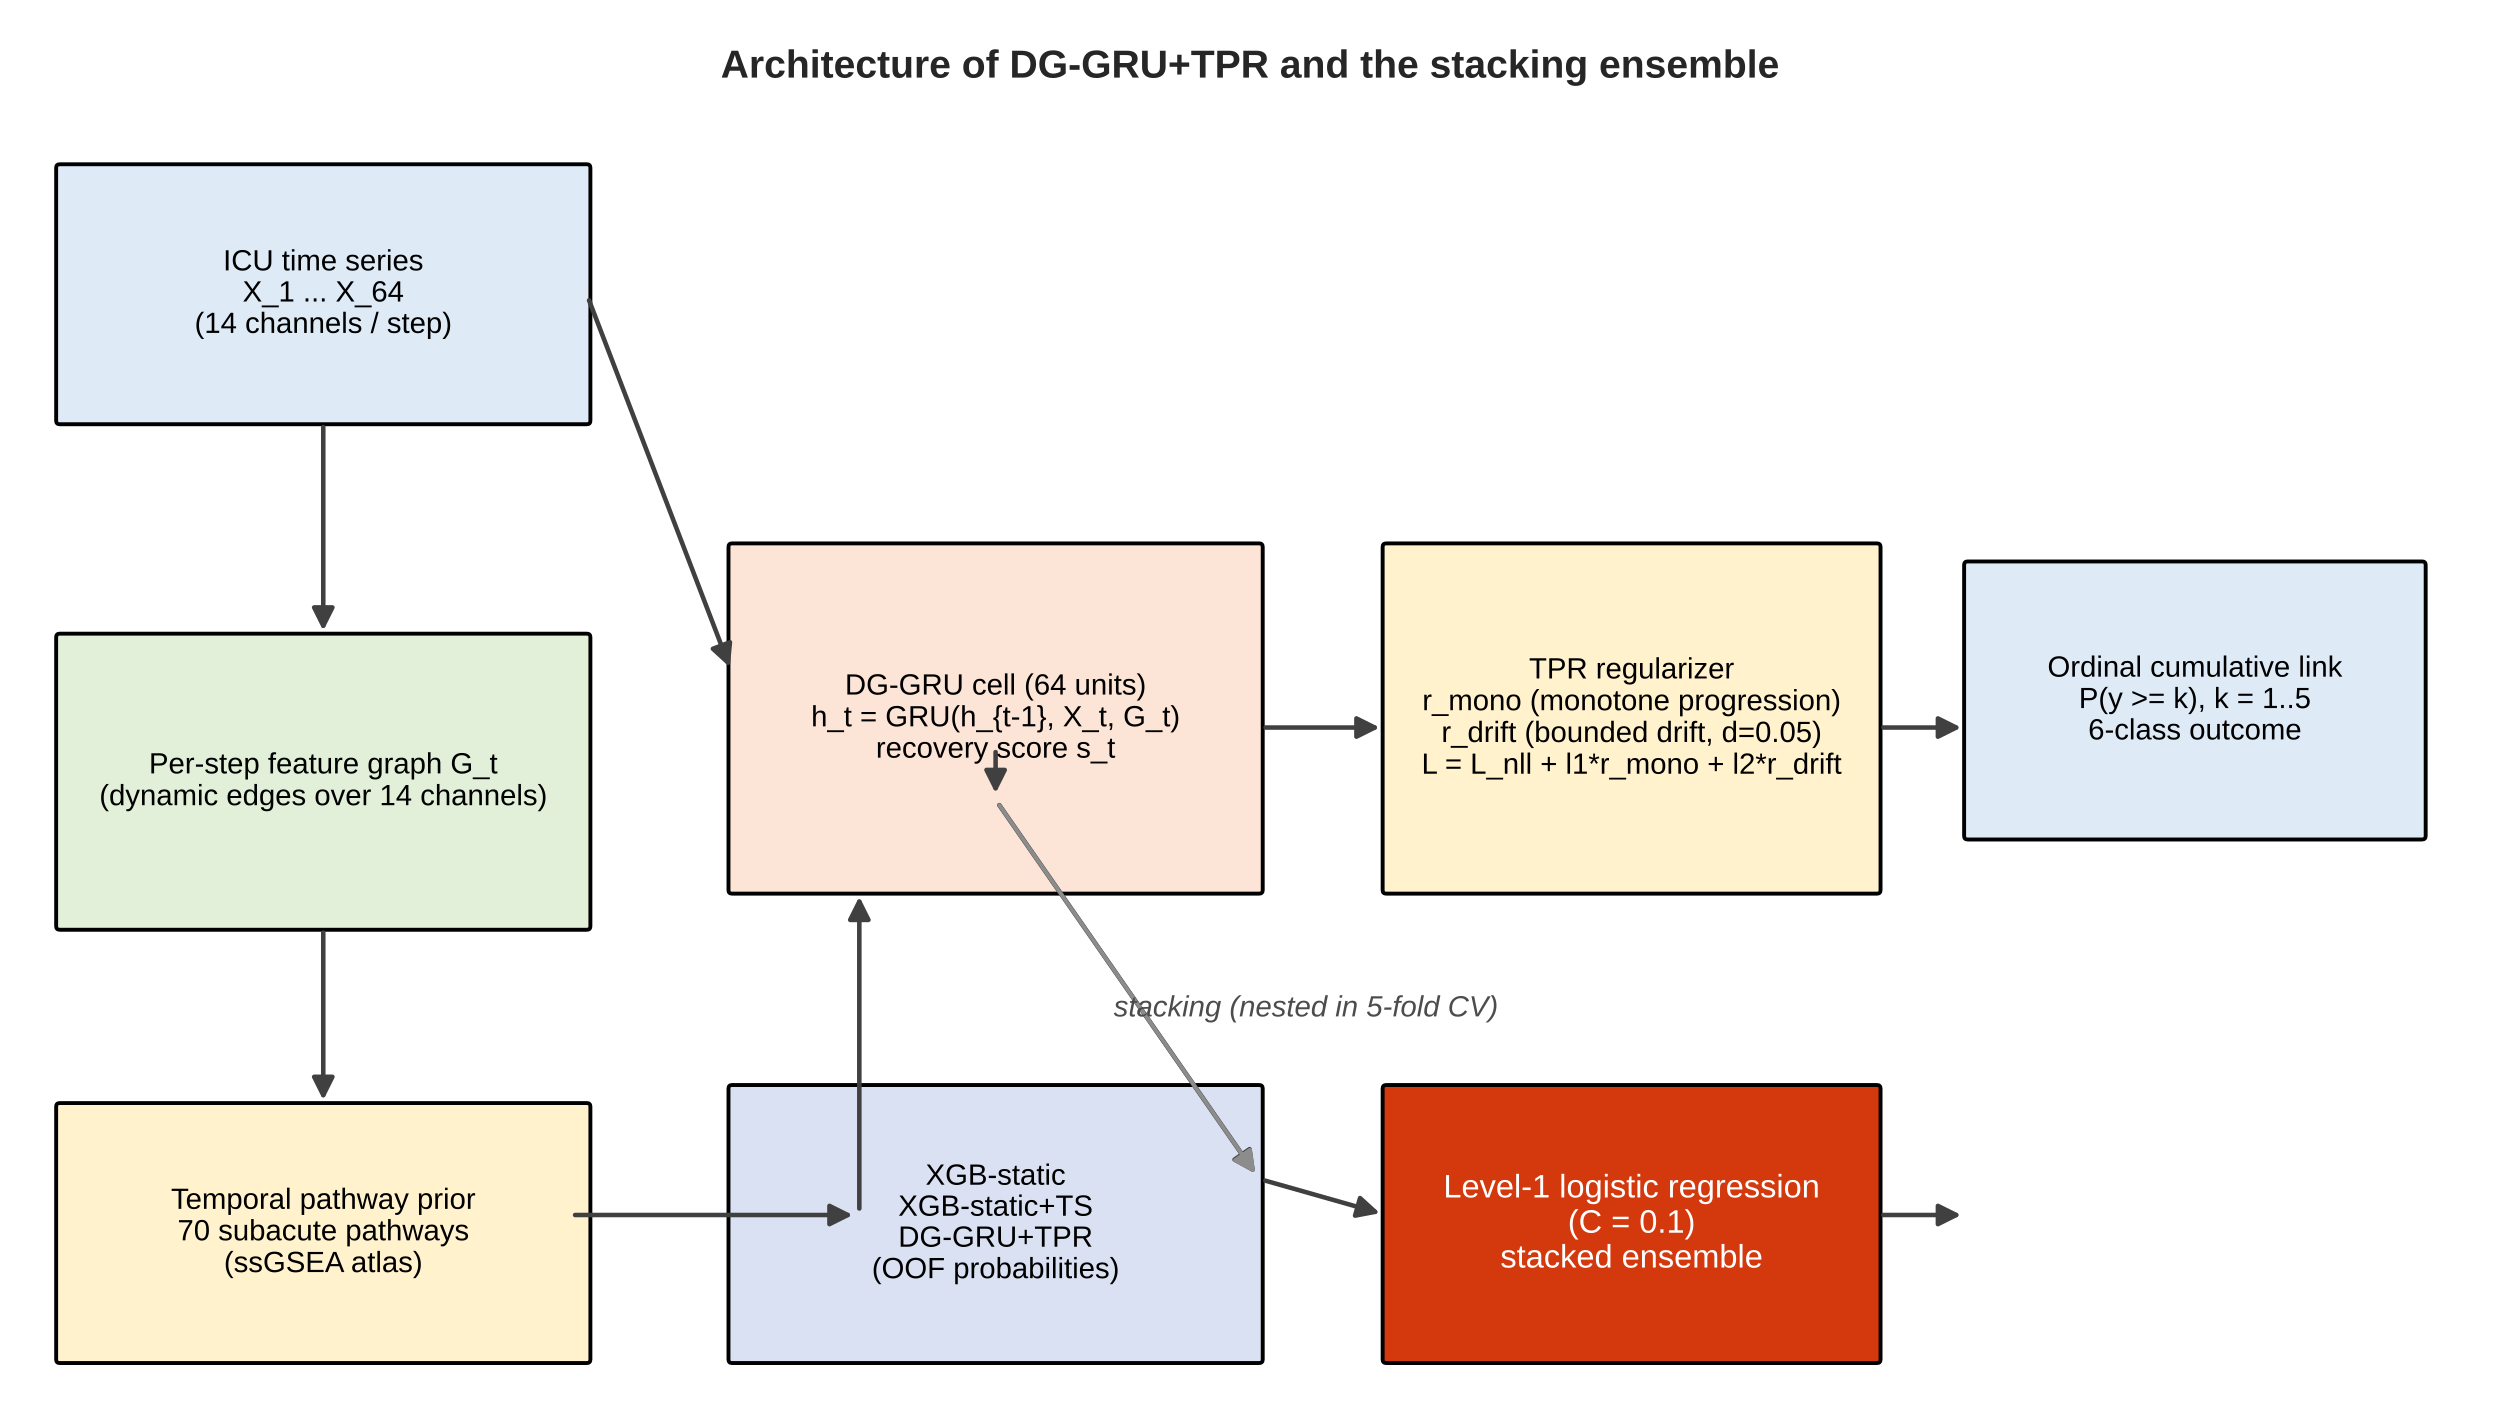
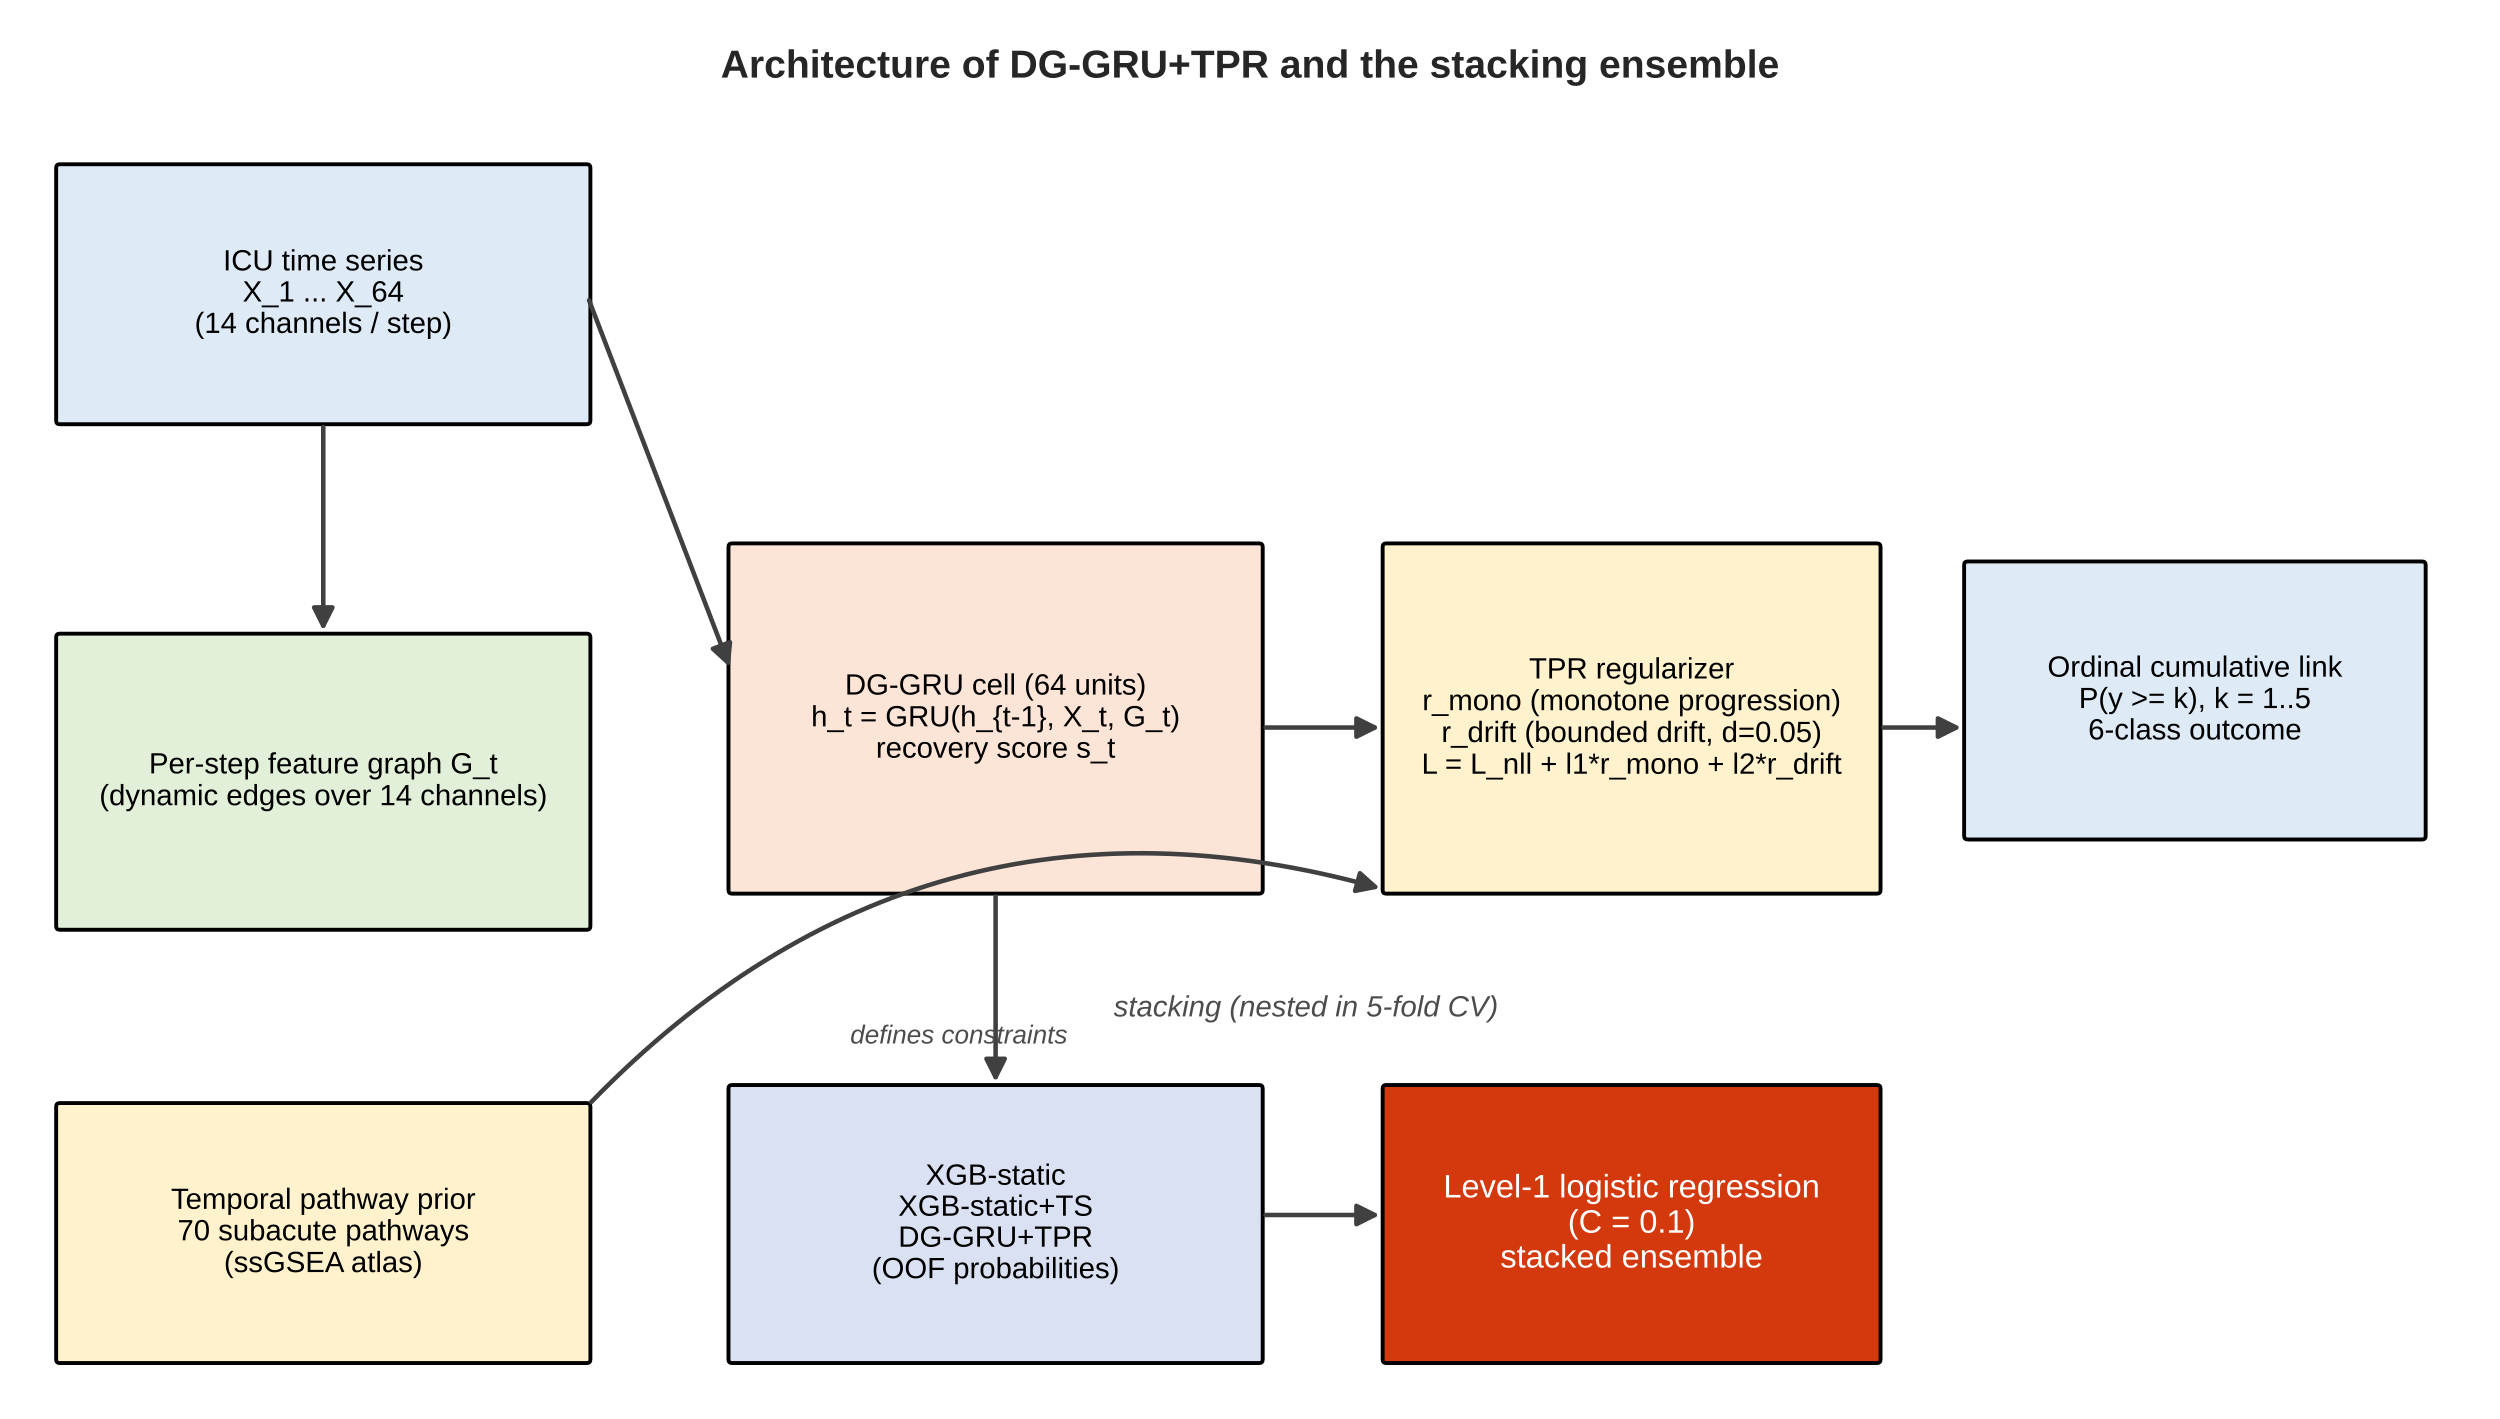
<svg xmlns="http://www.w3.org/2000/svg" width="767.7pt" height="435.744pt" viewBox="0 0 767.7 435.744" version="1.1">
  <defs>
    <style type="text/css">*{stroke-linejoin: round; stroke-linecap: butt}</style>
  </defs>
  <g id="figure_1">
    <g id="patch_1">
      <path d="M 0 435.744  L 767.7 435.744  L 767.7 0  L 0 0  z " style="fill: #ffffff" />
    </g>
    <g id="axes_1">
      <g id="patch_2">
-         <path d="M 18.36 130.277  L 180.18 130.277  Q 181.296 130.277 181.296 129.168  L 181.296 51.552  Q 181.296 50.443 180.18 50.443  L 18.36 50.443  Q 17.244 50.443 17.244 51.552  L 17.244 129.168  Q 17.244 130.277 18.36 130.277  z " clip-path="url(#p9166360283)" style="fill: #deebf7; stroke: #000000; stroke-width: 1.2; stroke-linejoin: miter" />
+         <path d="M 18.36 130.277  L 180.18 130.277  Q 181.296 130.277 181.296 129.168  L 181.296 51.552  Q 181.296 50.443 180.18 50.443  L 18.36 50.443  Q 17.244 50.443 17.244 51.552  L 17.244 129.168  Q 17.244 130.277 18.36 130.277  z " clip-path="url(#p83defb0800)" style="fill: #deebf7; stroke: #000000; stroke-width: 1.2; stroke-linejoin: miter" />
      </g>
      <g id="patch_3">
-         <path d="M 18.36 285.509  L 180.18 285.509  Q 181.296 285.509 181.296 284.4  L 181.296 195.696  Q 181.296 194.587 180.18 194.587  L 18.36 194.587  Q 17.244 194.587 17.244 195.696  L 17.244 284.4  Q 17.244 285.509 18.36 285.509  z " clip-path="url(#p9166360283)" style="fill: #e2f0d9; stroke: #000000; stroke-width: 1.2; stroke-linejoin: miter" />
+         <path d="M 18.36 285.509  L 180.18 285.509  Q 181.296 285.509 181.296 284.4  L 181.296 195.696  Q 181.296 194.587 180.18 194.587  L 18.36 194.587  Q 17.244 194.587 17.244 195.696  L 17.244 284.4  Q 17.244 285.509 18.36 285.509  z " clip-path="url(#p83defb0800)" style="fill: #e2f0d9; stroke: #000000; stroke-width: 1.2; stroke-linejoin: miter" />
      </g>
      <g id="patch_4">
-         <path d="M 18.36 418.565  L 180.18 418.565  Q 181.296 418.565 181.296 417.456  L 181.296 339.84  Q 181.296 338.731 180.18 338.731  L 18.36 338.731  Q 17.244 338.731 17.244 339.84  L 17.244 417.456  Q 17.244 418.565 18.36 418.565  z " clip-path="url(#p9166360283)" style="fill: #fff2cc; stroke: #000000; stroke-width: 1.2; stroke-linejoin: miter" />
+         <path d="M 18.36 418.565  L 180.18 418.565  Q 181.296 418.565 181.296 417.456  L 181.296 339.84  Q 181.296 338.731 180.18 338.731  L 18.36 338.731  Q 17.244 338.731 17.244 339.84  L 17.244 417.456  Q 17.244 418.565 18.36 418.565  z " clip-path="url(#p83defb0800)" style="fill: #fff2cc; stroke: #000000; stroke-width: 1.2; stroke-linejoin: miter" />
      </g>
      <g id="patch_5">
-         <path d="M 224.82 274.421  L 386.64 274.421  Q 387.756 274.421 387.756 273.312  L 387.756 167.976  Q 387.756 166.867 386.64 166.867  L 224.82 166.867  Q 223.704 166.867 223.704 167.976  L 223.704 273.312  Q 223.704 274.421 224.82 274.421  z " clip-path="url(#p9166360283)" style="fill: #fce4d6; stroke: #000000; stroke-width: 1.2; stroke-linejoin: miter" />
+         <path d="M 224.82 274.421  L 386.64 274.421  Q 387.756 274.421 387.756 273.312  L 387.756 167.976  Q 387.756 166.867 386.64 166.867  L 224.82 166.867  Q 223.704 166.867 223.704 167.976  L 223.704 273.312  Q 223.704 274.421 224.82 274.421  z " clip-path="url(#p83defb0800)" style="fill: #fce4d6; stroke: #000000; stroke-width: 1.2; stroke-linejoin: miter" />
      </g>
      <g id="patch_6">
-         <path d="M 425.7 274.421  L 576.36 274.421  Q 577.476 274.421 577.476 273.312  L 577.476 167.976  Q 577.476 166.867 576.36 166.867  L 425.7 166.867  Q 424.584 166.867 424.584 167.976  L 424.584 273.312  Q 424.584 274.421 425.7 274.421  z " clip-path="url(#p9166360283)" style="fill: #fff2cc; stroke: #000000; stroke-width: 1.2; stroke-linejoin: miter" />
+         <path d="M 425.7 274.421  L 576.36 274.421  Q 577.476 274.421 577.476 273.312  L 577.476 167.976  Q 577.476 166.867 576.36 166.867  L 425.7 166.867  Q 424.584 166.867 424.584 167.976  L 424.584 273.312  Q 424.584 274.421 425.7 274.421  z " clip-path="url(#p83defb0800)" style="fill: #fff2cc; stroke: #000000; stroke-width: 1.2; stroke-linejoin: miter" />
      </g>
      <g id="patch_7">
-         <path d="M 604.26 257.789  L 743.76 257.789  Q 744.876 257.789 744.876 256.68  L 744.876 173.52  Q 744.876 172.411 743.76 172.411  L 604.26 172.411  Q 603.144 172.411 603.144 173.52  L 603.144 256.68  Q 603.144 257.789 604.26 257.789  z " clip-path="url(#p9166360283)" style="fill: #deebf7; stroke: #000000; stroke-width: 1.2; stroke-linejoin: miter" />
+         <path d="M 604.26 257.789  L 743.76 257.789  Q 744.876 257.789 744.876 256.68  L 744.876 173.52  Q 744.876 172.411 743.76 172.411  L 604.26 172.411  Q 603.144 172.411 603.144 173.52  L 603.144 256.68  Q 603.144 257.789 604.26 257.789  z " clip-path="url(#p83defb0800)" style="fill: #deebf7; stroke: #000000; stroke-width: 1.2; stroke-linejoin: miter" />
      </g>
      <g id="patch_8">
-         <path d="M 224.82 418.565  L 386.64 418.565  Q 387.756 418.565 387.756 417.456  L 387.756 334.296  Q 387.756 333.187 386.64 333.187  L 224.82 333.187  Q 223.704 333.187 223.704 334.296  L 223.704 417.456  Q 223.704 418.565 224.82 418.565  z " clip-path="url(#p9166360283)" style="fill: #d9e1f2; stroke: #000000; stroke-width: 1.2; stroke-linejoin: miter" />
+         <path d="M 224.82 418.565  L 386.64 418.565  Q 387.756 418.565 387.756 417.456  L 387.756 334.296  Q 387.756 333.187 386.64 333.187  L 224.82 333.187  Q 223.704 333.187 223.704 334.296  L 223.704 417.456  Q 223.704 418.565 224.82 418.565  z " clip-path="url(#p83defb0800)" style="fill: #d9e1f2; stroke: #000000; stroke-width: 1.2; stroke-linejoin: miter" />
      </g>
      <g id="patch_9">
-         <path d="M 425.7 418.565  L 576.36 418.565  Q 577.476 418.565 577.476 417.456  L 577.476 334.296  Q 577.476 333.187 576.36 333.187  L 425.7 333.187  Q 424.584 333.187 424.584 334.296  L 424.584 417.456  Q 424.584 418.565 425.7 418.565  z " clip-path="url(#p9166360283)" style="fill: #d4380d; stroke: #000000; stroke-width: 1.2; stroke-linejoin: miter" />
+         <path d="M 425.7 418.565  L 576.36 418.565  Q 577.476 418.565 577.476 417.456  L 577.476 334.296  Q 577.476 333.187 576.36 333.187  L 425.7 333.187  Q 424.584 333.187 424.584 334.296  L 424.584 417.456  Q 424.584 418.565 425.7 418.565  z " clip-path="url(#p83defb0800)" style="fill: #d4380d; stroke: #000000; stroke-width: 1.2; stroke-linejoin: miter" />
      </g>
      <g id="patch_10">
-         <path d="M 180.895 92.225  Q 202.499 148.569 223.542 203.452  " clip-path="url(#p9166360283)" style="fill: none; stroke: #404040; stroke-width: 1.4; stroke-linecap: round" />
-         <path d="M 224.152 197.221  L 223.542 203.452  L 218.923 199.226  z " clip-path="url(#p9166360283)" style="fill: #404040; stroke: #404040; stroke-width: 1.4; stroke-linecap: round" />
+         <path d="M 180.895 92.225  Q 202.499 148.569 223.542 203.452  " clip-path="url(#p83defb0800)" style="fill: none; stroke: #404040; stroke-width: 1.4; stroke-linecap: round" />
+         <path d="M 224.152 197.221  L 223.542 203.452  L 218.923 199.226  z " clip-path="url(#p83defb0800)" style="fill: #404040; stroke: #404040; stroke-width: 1.4; stroke-linecap: round" />
      </g>
      <g id="patch_11">
-         <path d="M 99.27 131.17  Q 99.27 162.435 99.27 192.134  " clip-path="url(#p9166360283)" style="fill: none; stroke: #404040; stroke-width: 1.4; stroke-linecap: round" />
-         <path d="M 102.07 186.534  L 99.27 192.134  L 96.47 186.534  z " clip-path="url(#p9166360283)" style="fill: #404040; stroke: #404040; stroke-width: 1.4; stroke-linecap: round" />
+         <path d="M 99.27 131.17  Q 99.27 162.435 99.27 192.134  " clip-path="url(#p83defb0800)" style="fill: none; stroke: #404040; stroke-width: 1.4; stroke-linecap: round" />
+         <path d="M 102.07 186.534  L 99.27 192.134  L 96.47 186.534  z " clip-path="url(#p83defb0800)" style="fill: #404040; stroke: #404040; stroke-width: 1.4; stroke-linecap: round" />
      </g>
      <g id="patch_12">
-         <path d="M 99.27 286.4  Q 99.27 312.12 99.27 336.275  " clip-path="url(#p9166360283)" style="fill: none; stroke: #404040; stroke-width: 1.4; stroke-linecap: round" />
-         <path d="M 102.07 330.675  L 99.27 336.275  L 96.47 330.675  z " clip-path="url(#p9166360283)" style="fill: #404040; stroke: #404040; stroke-width: 1.4; stroke-linecap: round" />
+         <path d="M 181.572 338.401  Q 283.251 233.907 422.268 272.357  " clip-path="url(#p83defb0800)" style="fill: none; stroke: #404040; stroke-width: 1.4; stroke-linecap: round" />
+         <path d="M 417.617 268.165  L 422.268 272.357  L 416.124 273.563  z " clip-path="url(#p83defb0800)" style="fill: #404040; stroke: #404040; stroke-width: 1.4; stroke-linecap: round" />
      </g>
      <g id="patch_13">
-         <path d="M 176.603 373.104  Q 219.241 373.104 260.314 373.104  " clip-path="url(#p9166360283)" style="fill: none; stroke: #404040; stroke-width: 1.4; stroke-linecap: round" />
-         <path d="M 254.714 370.304  L 260.314 373.104  L 254.714 375.904  z " clip-path="url(#p9166360283)" style="fill: #404040; stroke: #404040; stroke-width: 1.4; stroke-linecap: round" />
+         <path d="M 388.638 223.416  Q 406.167 223.416 422.131 223.416  " clip-path="url(#p83defb0800)" style="fill: none; stroke: #404040; stroke-width: 1.4; stroke-linecap: round" />
+         <path d="M 416.531 220.616  L 422.131 223.416  L 416.531 226.216  z " clip-path="url(#p83defb0800)" style="fill: #404040; stroke: #404040; stroke-width: 1.4; stroke-linecap: round" />
      </g>
      <g id="patch_14">
-         <path d="M 263.88 371.103  Q 263.88 323.209 263.88 276.88  " clip-path="url(#p9166360283)" style="fill: none; stroke: #404040; stroke-width: 1.4; stroke-linecap: round" />
-         <path d="M 261.08 282.48  L 263.88 276.88  L 266.68 282.48  z " clip-path="url(#p9166360283)" style="fill: #404040; stroke: #404040; stroke-width: 1.4; stroke-linecap: round" />
+         <path d="M 578.359 223.416  Q 590.309 223.416 600.693 223.416  " clip-path="url(#p83defb0800)" style="fill: none; stroke: #404040; stroke-width: 1.4; stroke-linecap: round" />
+         <path d="M 595.093 220.616  L 600.693 223.416  L 595.093 226.216  z " clip-path="url(#p83defb0800)" style="fill: #404040; stroke: #404040; stroke-width: 1.4; stroke-linecap: round" />
      </g>
      <g id="patch_15">
-         <path d="M 388.638 223.416  Q 406.167 223.416 422.131 223.416  " clip-path="url(#p9166360283)" style="fill: none; stroke: #404040; stroke-width: 1.4; stroke-linecap: round" />
-         <path d="M 416.531 220.616  L 422.131 223.416  L 416.531 226.216  z " clip-path="url(#p9166360283)" style="fill: #404040; stroke: #404040; stroke-width: 1.4; stroke-linecap: round" />
+         <path d="M 305.73 275.311  Q 305.73 303.804 305.73 330.733  " clip-path="url(#p83defb0800)" style="fill: none; stroke: #404040; stroke-width: 1.4; stroke-linecap: round" />
+         <path d="M 308.53 325.133  L 305.73 330.733  L 302.93 325.133  z " clip-path="url(#p83defb0800)" style="fill: #404040; stroke: #404040; stroke-width: 1.4; stroke-linecap: round" />
      </g>
      <g id="patch_16">
-         <path d="M 578.359 223.416  Q 590.309 223.416 600.693 223.416  " clip-path="url(#p9166360283)" style="fill: none; stroke: #404040; stroke-width: 1.4; stroke-linecap: round" />
-         <path d="M 595.093 220.616  L 600.693 223.416  L 595.093 226.216  z " clip-path="url(#p9166360283)" style="fill: #404040; stroke: #404040; stroke-width: 1.4; stroke-linecap: round" />
-       </g>
-       <g id="patch_17">
-         <path d="M 305.73 230.962  Q 305.73 237.279 305.73 242.03  " clip-path="url(#p9166360283)" style="fill: none; stroke: #404040; stroke-width: 1.4; stroke-linecap: round" />
-         <path d="M 308.53 236.43  L 305.73 242.03  L 302.93 236.43  z " clip-path="url(#p9166360283)" style="fill: #404040; stroke: #404040; stroke-width: 1.4; stroke-linecap: round" />
-       </g>
-       <g id="patch_18">
-         <path d="M 306.873 247.237  Q 346.186 303.805 384.605 359.088  " clip-path="url(#p9166360283)" style="fill: none; stroke: #404040; stroke-width: 1.4; stroke-linecap: round" />
-         <path d="M 383.709 352.891  L 384.605 359.088  L 379.11 356.087  z " clip-path="url(#p9166360283)" style="fill: #404040; stroke: #404040; stroke-width: 1.4; stroke-linecap: round" />
-       </g>
-       <g id="patch_19">
-         <path d="M 388.562 362.561  Q 406.167 367.559 422.268 372.13  " clip-path="url(#p9166360283)" style="fill: none; stroke: #404040; stroke-width: 1.4; stroke-linecap: round" />
-         <path d="M 417.645 367.907  L 422.268 372.13  L 416.116 373.294  z " clip-path="url(#p9166360283)" style="fill: #404040; stroke: #404040; stroke-width: 1.4; stroke-linecap: round" />
-       </g>
-       <g id="patch_20">
-         <path d="M 306.873 247.237  Q 346.186 303.805 384.733 359.271  " clip-path="url(#p9166360283)" style="fill: none; stroke: #8c8c8c; stroke-width: 1.2; stroke-linecap: round" />
-         <path d="M 383.836 353.075  L 384.733 359.271  L 379.238 356.271  z " clip-path="url(#p9166360283)" style="fill: #8c8c8c; stroke: #8c8c8c; stroke-width: 1.2; stroke-linecap: round" />
-       </g>
-       <g id="patch_21">
-         <path d="M 578.359 373.104  Q 590.309 373.104 600.693 373.104  " clip-path="url(#p9166360283)" style="fill: none; stroke: #404040; stroke-width: 1.4; stroke-linecap: round" />
-         <path d="M 595.093 370.304  L 600.693 373.104  L 595.093 375.904  z " clip-path="url(#p9166360283)" style="fill: #404040; stroke: #404040; stroke-width: 1.4; stroke-linecap: round" />
+         <path d="M 388.638 373.104  Q 406.167 373.104 422.131 373.104  " clip-path="url(#p83defb0800)" style="fill: none; stroke: #404040; stroke-width: 1.4; stroke-linecap: round" />
+         <path d="M 416.531 370.304  L 422.131 373.104  L 416.531 375.904  z " clip-path="url(#p83defb0800)" style="fill: #404040; stroke: #404040; stroke-width: 1.4; stroke-linecap: round" />
      </g>
      <g id="text_1">
        <text style="font-weight: 700; font-size: 12px; font-family: 'Arial', 'DejaVu Sans', 'Liberation Sans', 'Bitstream Vera Sans', sans-serif; text-anchor: middle; fill: #262626" x="383.85" y="23.832" transform="rotate(-0 383.85 23.832)">Architecture of DG-GRU+TPR and the stacking ensemble</text>
      </g>
      <g id="text_2">
        <text style="font-size: 9px; font-family: 'Arial', 'DejaVu Sans', 'Liberation Sans', 'Bitstream Vera Sans', sans-serif" transform="translate(68.51602 83.03288)">ICU time series</text>
        <text style="font-size: 9px; font-family: 'Arial', 'DejaVu Sans', 'Liberation Sans', 'Bitstream Vera Sans', sans-serif" transform="translate(74.50383 92.58413)">X_1 ... X_64</text>
        <text style="font-size: 9px; font-family: 'Arial', 'DejaVu Sans', 'Liberation Sans', 'Bitstream Vera Sans', sans-serif" transform="translate(59.75086 102.2349)">(14 channels / step)</text>
      </g>
      <g id="text_3">
        <text style="font-size: 9px; font-family: 'Arial', 'DejaVu Sans', 'Liberation Sans', 'Bitstream Vera Sans', sans-serif" transform="translate(45.74461 237.4986)">Per-step feature graph G_t</text>
        <text style="font-size: 9px; font-family: 'Arial', 'DejaVu Sans', 'Liberation Sans', 'Bitstream Vera Sans', sans-serif" transform="translate(30.4875 247.2549)">(dynamic edges over 14 channels)</text>
      </g>
      <g id="text_4">
        <text style="font-size: 9px; font-family: 'Arial', 'DejaVu Sans', 'Liberation Sans', 'Bitstream Vera Sans', sans-serif" transform="translate(52.50445 371.2154)">Temporal pathway prior</text>
        <text style="font-size: 9px; font-family: 'Arial', 'DejaVu Sans', 'Liberation Sans', 'Bitstream Vera Sans', sans-serif" transform="translate(54.49289 380.8721)">70 subacute pathways</text>
        <text style="font-size: 9px; font-family: 'Arial', 'DejaVu Sans', 'Liberation Sans', 'Bitstream Vera Sans', sans-serif" transform="translate(68.7607 390.6284)">(ssGSEA atlas)</text>
      </g>
      <g id="text_5">
        <text style="font-size: 9px; font-family: 'Arial', 'DejaVu Sans', 'Liberation Sans', 'Bitstream Vera Sans', sans-serif" transform="translate(259.4728 213.2823)">DG-GRU cell (64 units)</text>
        <text style="font-size: 9px; font-family: 'Arial', 'DejaVu Sans', 'Liberation Sans', 'Bitstream Vera Sans', sans-serif" transform="translate(249.0799 223.0386)">h_t = GRU(h_{t-1}, X_t, G_t)</text>
        <text style="font-size: 9px; font-family: 'Arial', 'DejaVu Sans', 'Liberation Sans', 'Bitstream Vera Sans', sans-serif" transform="translate(268.9699 232.6632)">recovery score s_t</text>
      </g>
      <g id="text_6">
        <text style="font-size: 9px; font-family: 'Arial', 'DejaVu Sans', 'Liberation Sans', 'Bitstream Vera Sans', sans-serif" transform="translate(469.523 208.3362)">TPR regularizer</text>
        <text style="font-size: 9px; font-family: 'Arial', 'DejaVu Sans', 'Liberation Sans', 'Bitstream Vera Sans', sans-serif" transform="translate(436.7524 218.0925)">r_mono (monotone progression)</text>
        <text style="font-size: 9px; font-family: 'Arial', 'DejaVu Sans', 'Liberation Sans', 'Bitstream Vera Sans', sans-serif" transform="translate(442.6249 227.8488)">r_drift (bounded drift, d=0.05)</text>
        <text style="font-size: 9px; font-family: 'Arial', 'DejaVu Sans', 'Liberation Sans', 'Bitstream Vera Sans', sans-serif" transform="translate(436.538 237.6051)">L = L_nll + l1*r_mono + l2*r_drift</text>
      </g>
      <g id="text_7">
        <text style="font-size: 9px; font-family: 'Arial', 'DejaVu Sans', 'Liberation Sans', 'Bitstream Vera Sans', sans-serif" transform="translate(628.7442 207.7889)">Ordinal cumulative link</text>
        <text style="font-size: 9px; font-family: 'Arial', 'DejaVu Sans', 'Liberation Sans', 'Bitstream Vera Sans', sans-serif" transform="translate(638.3707 217.4397)">P(y &gt;= k), k = 1..5</text>
        <text style="font-size: 9px; font-family: 'Arial', 'DejaVu Sans', 'Liberation Sans', 'Bitstream Vera Sans', sans-serif" transform="translate(641.2486 227.0644)">6-class outcome</text>
      </g>
      <g id="text_8">
        <text style="font-size: 9px; font-family: 'Arial', 'DejaVu Sans', 'Liberation Sans', 'Bitstream Vera Sans', sans-serif" transform="translate(284.2256 363.8019)">XGB-static</text>
        <text style="font-size: 9px; font-family: 'Arial', 'DejaVu Sans', 'Liberation Sans', 'Bitstream Vera Sans', sans-serif" transform="translate(275.8472 373.3211)">XGB-static+TS</text>
        <text style="font-size: 9px; font-family: 'Arial', 'DejaVu Sans', 'Liberation Sans', 'Bitstream Vera Sans', sans-serif" transform="translate(275.8535 382.8403)">DG-GRU+TPR</text>
        <text style="font-size: 9px; font-family: 'Arial', 'DejaVu Sans', 'Liberation Sans', 'Bitstream Vera Sans', sans-serif" transform="translate(267.7219 392.4979)">(OOF probabilities)</text>
      </g>
      <g id="text_9">
        <text style="font-size: 10px; font-family: 'Arial', 'DejaVu Sans', 'Liberation Sans', 'Bitstream Vera Sans', sans-serif; fill: #ffffff" transform="translate(443.2284 367.7088)">Level-1 logistic regression</text>
        <text style="font-size: 10px; font-family: 'Arial', 'DejaVu Sans', 'Liberation Sans', 'Bitstream Vera Sans', sans-serif; fill: #ffffff" transform="translate(481.4409 378.5491)">(C = 0.1)</text>
        <text style="font-size: 10px; font-family: 'Arial', 'DejaVu Sans', 'Liberation Sans', 'Bitstream Vera Sans', sans-serif; fill: #ffffff" transform="translate(460.7323 389.2432)">stacked ensemble</text>
      </g>
      <g id="text_10">
+         <text style="font-style: italic; font-size: 8px; font-family: 'Arial', 'DejaVu Sans', 'Liberation Sans', 'Bitstream Vera Sans', sans-serif; text-anchor: start; fill: #4c4c4c" x="261.09" y="320.436" transform="rotate(-0 261.09 320.436)">defines constraints</text>
+       </g>
+       <g id="text_11">
        <text style="font-style: italic; font-size: 9px; font-family: 'Arial', 'DejaVu Sans', 'Liberation Sans', 'Bitstream Vera Sans', sans-serif; text-anchor: start; fill: #4c4c4c" x="342" y="312.12" transform="rotate(-0 342 312.12)">stacking (nested in 5-fold CV)</text>
      </g>
    </g>
  </g>
  <defs>
-     <clipPath id="p9166360283">
+     <clipPath id="p83defb0800">
      <rect x="7.2" y="7.2" width="753.3" height="421.344" />
    </clipPath>
  </defs>
</svg>
